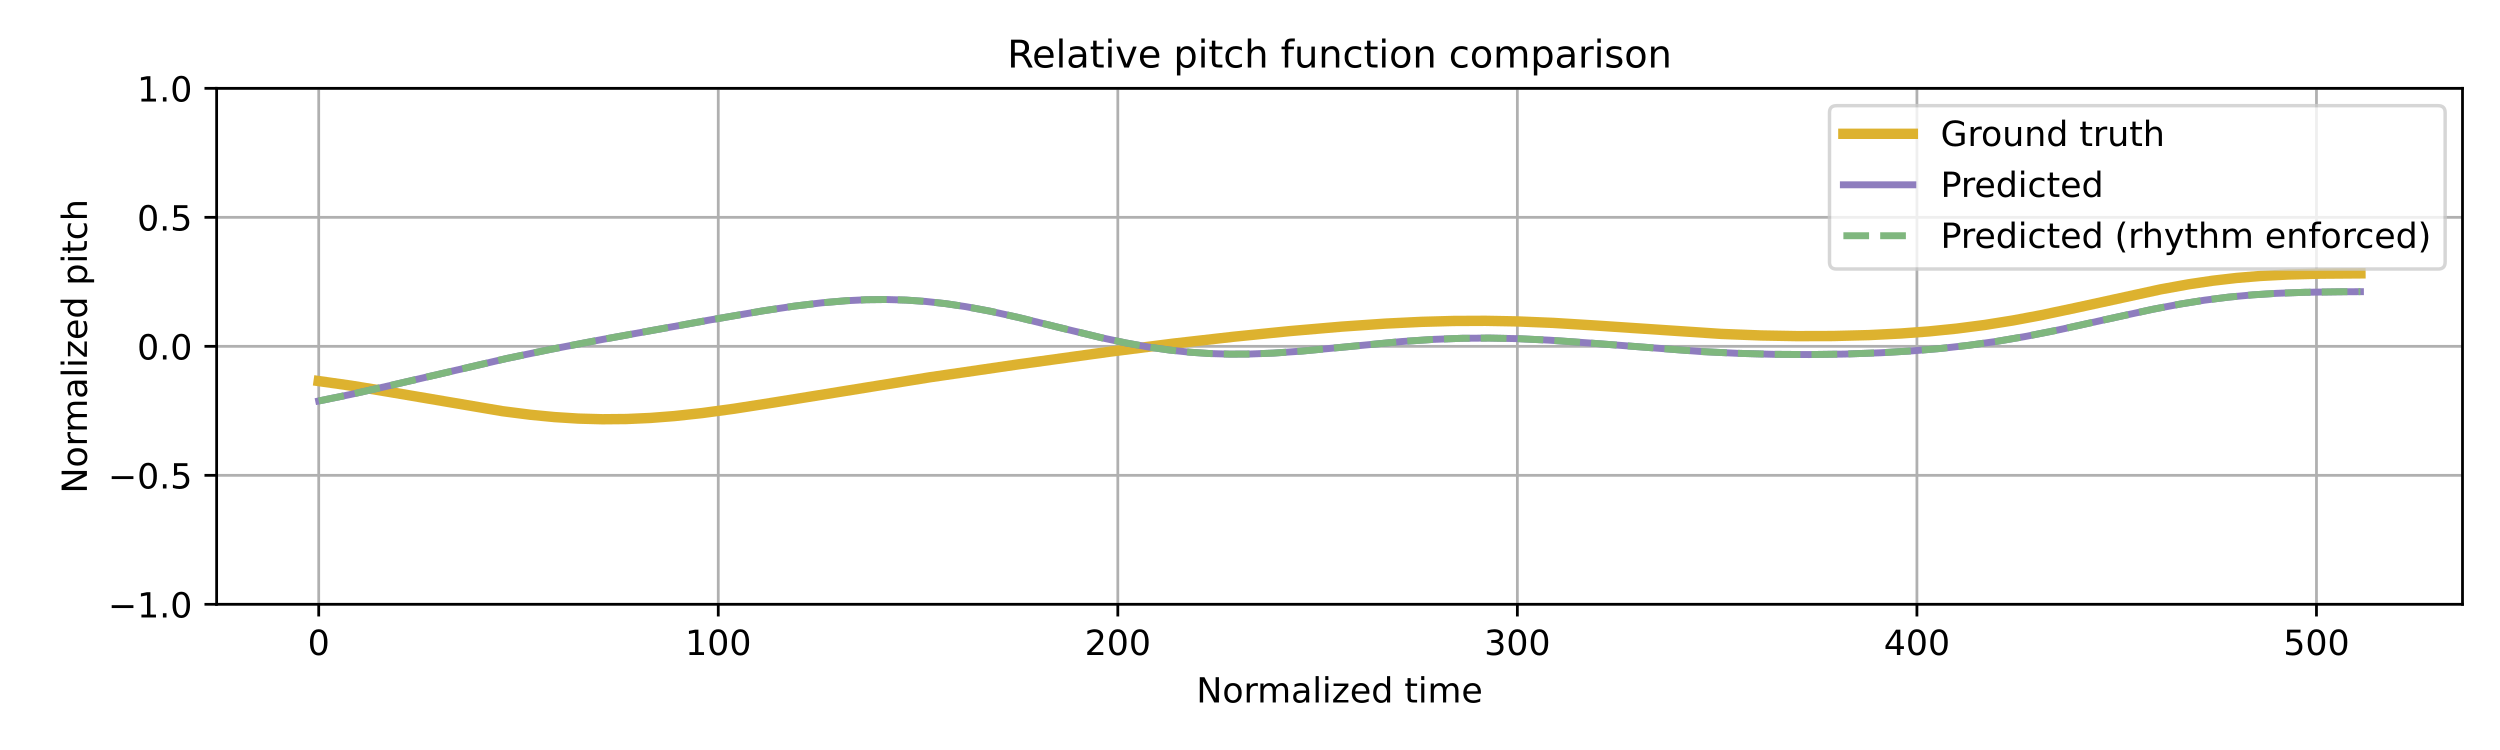
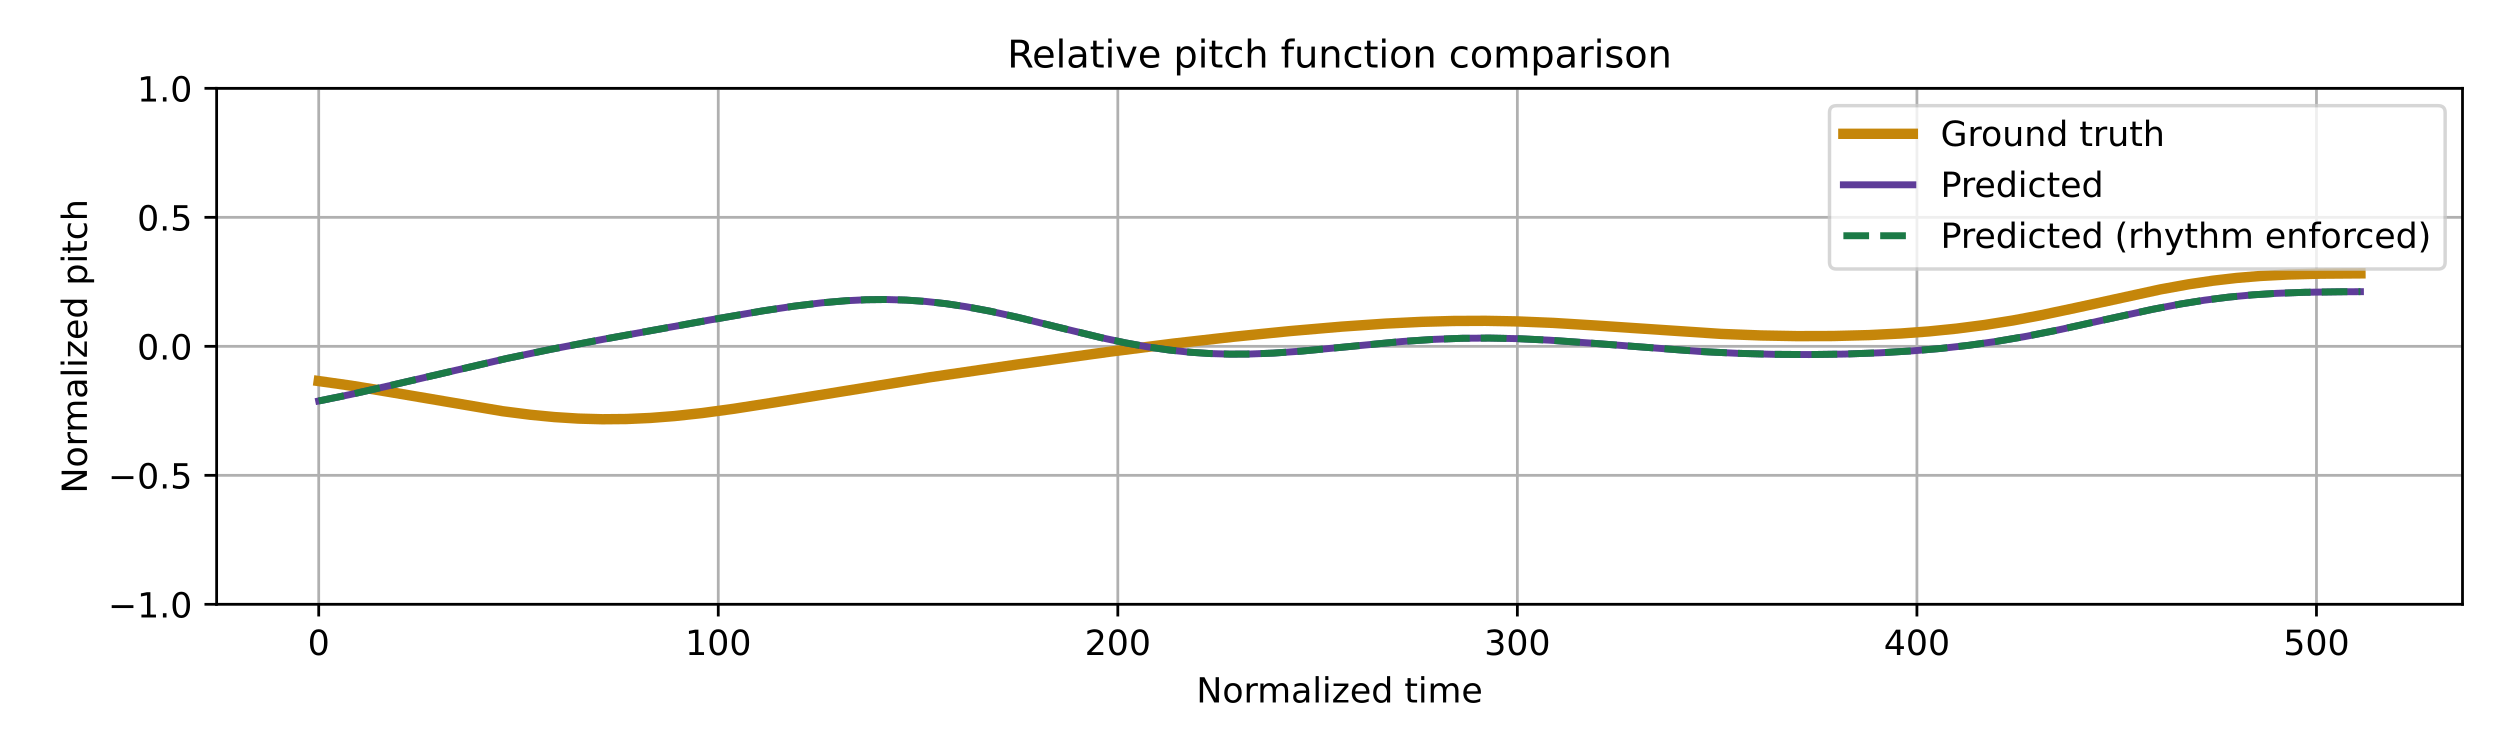
<svg xmlns="http://www.w3.org/2000/svg" xmlns:xlink="http://www.w3.org/1999/xlink" width="720pt" height="216pt" viewBox="0 0 720 216" version="1.1">
  <defs>
    <style type="text/css">*{stroke-linejoin: round; stroke-linecap: butt}</style>
  </defs>
  <g id="figure_1">
    <g id="patch_1">
      <path d="M 0 216  L 720 216  L 720 0  L 0 0  z " style="fill: #ffffff" />
    </g>
    <g id="axes_1">
      <g id="patch_2">
        <path d="M 62.39 174.04  L 709.2 174.04  L 709.2 25.44  L 62.39 25.44  z " style="fill: #ffffff" />
      </g>
      <g id="matplotlib.axis_1">
        <g id="xtick_1">
          <g id="line2d_1">
-             <path d="M 91.79 174.04  L 91.79 25.44  " clip-path="url(#p321232602b)" style="fill: none; stroke: #b0b0b0; stroke-width: 0.8; stroke-linecap: square" />
+             <path d="M 91.79 174.04  L 91.79 25.44  " clip-path="url(#pae78f5018c)" style="fill: none; stroke: #b0b0b0; stroke-width: 0.8; stroke-linecap: square" />
          </g>
          <g id="line2d_2">
            <defs>
-               <path id="mba16d94b60" d="M 0 0  L 0 3.5  " style="stroke: #000000; stroke-width: 0.8" />
-             </defs>
-             <g>
-               <use xlink:href="#mba16d94b60" x="91.79" y="174.04" style="stroke: #000000; stroke-width: 0.8" />
+               <path id="m42737682af" d="M 0 0  L 0 3.5  " style="stroke: #000000; stroke-width: 0.8" />
+             </defs>
+             <g>
+               <use xlink:href="#m42737682af" x="91.79" y="174.04" style="stroke: #000000; stroke-width: 0.8" />
            </g>
          </g>
          <g id="text_1">
            <g transform="translate(88.60921 188.6384) scale(0.1 -0.1)">
              <defs>
                <path id="DejaVuSans-30" d="M 2034 4250  Q 1547 4250 1301 3770  Q 1056 3291 1056 2328  Q 1056 1369 1301 889  Q 1547 409 2034 409  Q 2525 409 2770 889  Q 3016 1369 3016 2328  Q 3016 3291 2770 3770  Q 2525 4250 2034 4250  z M 2034 4750  Q 2819 4750 3233 4129  Q 3647 3509 3647 2328  Q 3647 1150 3233 529  Q 2819 -91 2034 -91  Q 1250 -91 836 529  Q 422 1150 422 2328  Q 422 3509 836 4129  Q 1250 4750 2034 4750  z " transform="scale(0.015625)" />
              </defs>
              <use xlink:href="#DejaVuSans-30" />
            </g>
          </g>
        </g>
        <g id="xtick_2">
          <g id="line2d_3">
-             <path d="M 206.861 174.04  L 206.861 25.44  " clip-path="url(#p321232602b)" style="fill: none; stroke: #b0b0b0; stroke-width: 0.8; stroke-linecap: square" />
+             <path d="M 206.861 174.04  L 206.861 25.44  " clip-path="url(#pae78f5018c)" style="fill: none; stroke: #b0b0b0; stroke-width: 0.8; stroke-linecap: square" />
          </g>
          <g id="line2d_4">
            <g>
-               <use xlink:href="#mba16d94b60" x="206.861" y="174.04" style="stroke: #000000; stroke-width: 0.8" />
+               <use xlink:href="#m42737682af" x="206.861" y="174.04" style="stroke: #000000; stroke-width: 0.8" />
            </g>
          </g>
          <g id="text_2">
            <g transform="translate(197.317 188.6384) scale(0.1 -0.1)">
              <defs>
                <path id="DejaVuSans-31" d="M 794 531  L 1825 531  L 1825 4091  L 703 3866  L 703 4441  L 1819 4666  L 2450 4666  L 2450 531  L 3481 531  L 3481 0  L 794 0  L 794 531  z " transform="scale(0.015625)" />
              </defs>
              <use xlink:href="#DejaVuSans-31" />
              <use xlink:href="#DejaVuSans-30" transform="translate(63.62305 0)" />
              <use xlink:href="#DejaVuSans-30" transform="translate(127.2461 0)" />
            </g>
          </g>
        </g>
        <g id="xtick_3">
          <g id="line2d_5">
-             <path d="M 321.931 174.04  L 321.931 25.44  " clip-path="url(#p321232602b)" style="fill: none; stroke: #b0b0b0; stroke-width: 0.8; stroke-linecap: square" />
+             <path d="M 321.931 174.04  L 321.931 25.44  " clip-path="url(#pae78f5018c)" style="fill: none; stroke: #b0b0b0; stroke-width: 0.8; stroke-linecap: square" />
          </g>
          <g id="line2d_6">
            <g>
-               <use xlink:href="#mba16d94b60" x="321.931" y="174.04" style="stroke: #000000; stroke-width: 0.8" />
+               <use xlink:href="#m42737682af" x="321.931" y="174.04" style="stroke: #000000; stroke-width: 0.8" />
            </g>
          </g>
          <g id="text_3">
            <g transform="translate(312.3872 188.6384) scale(0.1 -0.1)">
              <defs>
                <path id="DejaVuSans-32" d="M 1228 531  L 3431 531  L 3431 0  L 469 0  L 469 531  Q 828 903 1448 1529  Q 2069 2156 2228 2338  Q 2531 2678 2651 2914  Q 2772 3150 2772 3378  Q 2772 3750 2511 3984  Q 2250 4219 1831 4219  Q 1534 4219 1204 4116  Q 875 4013 500 3803  L 500 4441  Q 881 4594 1212 4672  Q 1544 4750 1819 4750  Q 2544 4750 2975 4387  Q 3406 4025 3406 3419  Q 3406 3131 3298 2873  Q 3191 2616 2906 2266  Q 2828 2175 2409 1742  Q 1991 1309 1228 531  z " transform="scale(0.015625)" />
              </defs>
              <use xlink:href="#DejaVuSans-32" />
              <use xlink:href="#DejaVuSans-30" transform="translate(63.62305 0)" />
              <use xlink:href="#DejaVuSans-30" transform="translate(127.2461 0)" />
            </g>
          </g>
        </g>
        <g id="xtick_4">
          <g id="line2d_7">
-             <path d="M 437.001 174.04  L 437.001 25.44  " clip-path="url(#p321232602b)" style="fill: none; stroke: #b0b0b0; stroke-width: 0.8; stroke-linecap: square" />
+             <path d="M 437.001 174.04  L 437.001 25.44  " clip-path="url(#pae78f5018c)" style="fill: none; stroke: #b0b0b0; stroke-width: 0.8; stroke-linecap: square" />
          </g>
          <g id="line2d_8">
            <g>
-               <use xlink:href="#mba16d94b60" x="437.001" y="174.04" style="stroke: #000000; stroke-width: 0.8" />
+               <use xlink:href="#m42737682af" x="437.001" y="174.04" style="stroke: #000000; stroke-width: 0.8" />
            </g>
          </g>
          <g id="text_4">
            <g transform="translate(427.4575 188.6384) scale(0.1 -0.1)">
              <defs>
                <path id="DejaVuSans-33" d="M 2597 2516  Q 3050 2419 3304 2112  Q 3559 1806 3559 1356  Q 3559 666 3084 287  Q 2609 -91 1734 -91  Q 1441 -91 1130 -33  Q 819 25 488 141  L 488 750  Q 750 597 1062 519  Q 1375 441 1716 441  Q 2309 441 2620 675  Q 2931 909 2931 1356  Q 2931 1769 2642 2001  Q 2353 2234 1838 2234  L 1294 2234  L 1294 2753  L 1863 2753  Q 2328 2753 2575 2939  Q 2822 3125 2822 3475  Q 2822 3834 2567 4026  Q 2313 4219 1838 4219  Q 1578 4219 1281 4162  Q 984 4106 628 3988  L 628 4550  Q 988 4650 1302 4700  Q 1616 4750 1894 4750  Q 2613 4750 3031 4423  Q 3450 4097 3450 3541  Q 3450 3153 3228 2886  Q 3006 2619 2597 2516  z " transform="scale(0.015625)" />
              </defs>
              <use xlink:href="#DejaVuSans-33" />
              <use xlink:href="#DejaVuSans-30" transform="translate(63.62305 0)" />
              <use xlink:href="#DejaVuSans-30" transform="translate(127.2461 0)" />
            </g>
          </g>
        </g>
        <g id="xtick_5">
          <g id="line2d_9">
-             <path d="M 552.072 174.04  L 552.072 25.44  " clip-path="url(#p321232602b)" style="fill: none; stroke: #b0b0b0; stroke-width: 0.8; stroke-linecap: square" />
+             <path d="M 552.072 174.04  L 552.072 25.44  " clip-path="url(#pae78f5018c)" style="fill: none; stroke: #b0b0b0; stroke-width: 0.8; stroke-linecap: square" />
          </g>
          <g id="line2d_10">
            <g>
-               <use xlink:href="#mba16d94b60" x="552.072" y="174.04" style="stroke: #000000; stroke-width: 0.8" />
+               <use xlink:href="#m42737682af" x="552.072" y="174.04" style="stroke: #000000; stroke-width: 0.8" />
            </g>
          </g>
          <g id="text_5">
            <g transform="translate(542.5278 188.6384) scale(0.1 -0.1)">
              <defs>
                <path id="DejaVuSans-34" d="M 2419 4116  L 825 1625  L 2419 1625  L 2419 4116  z M 2253 4666  L 3047 4666  L 3047 1625  L 3713 1625  L 3713 1100  L 3047 1100  L 3047 0  L 2419 0  L 2419 1100  L 313 1100  L 313 1709  L 2253 4666  z " transform="scale(0.015625)" />
              </defs>
              <use xlink:href="#DejaVuSans-34" />
              <use xlink:href="#DejaVuSans-30" transform="translate(63.62305 0)" />
              <use xlink:href="#DejaVuSans-30" transform="translate(127.2461 0)" />
            </g>
          </g>
        </g>
        <g id="xtick_6">
          <g id="line2d_11">
-             <path d="M 667.142 174.04  L 667.142 25.44  " clip-path="url(#p321232602b)" style="fill: none; stroke: #b0b0b0; stroke-width: 0.8; stroke-linecap: square" />
+             <path d="M 667.142 174.04  L 667.142 25.44  " clip-path="url(#pae78f5018c)" style="fill: none; stroke: #b0b0b0; stroke-width: 0.8; stroke-linecap: square" />
          </g>
          <g id="line2d_12">
            <g>
-               <use xlink:href="#mba16d94b60" x="667.142" y="174.04" style="stroke: #000000; stroke-width: 0.8" />
+               <use xlink:href="#m42737682af" x="667.142" y="174.04" style="stroke: #000000; stroke-width: 0.8" />
            </g>
          </g>
          <g id="text_6">
            <g transform="translate(657.5981 188.6384) scale(0.1 -0.1)">
              <defs>
                <path id="DejaVuSans-35" d="M 691 4666  L 3169 4666  L 3169 4134  L 1269 4134  L 1269 2991  Q 1406 3038 1543 3061  Q 1681 3084 1819 3084  Q 2600 3084 3056 2656  Q 3513 2228 3513 1497  Q 3513 744 3044 326  Q 2575 -91 1722 -91  Q 1428 -91 1123 -41  Q 819 9 494 109  L 494 744  Q 775 591 1075 516  Q 1375 441 1709 441  Q 2250 441 2565 725  Q 2881 1009 2881 1497  Q 2881 1984 2565 2268  Q 2250 2553 1709 2553  Q 1456 2553 1204 2497  Q 953 2441 691 2322  L 691 4666  z " transform="scale(0.015625)" />
              </defs>
              <use xlink:href="#DejaVuSans-35" />
              <use xlink:href="#DejaVuSans-30" transform="translate(63.62305 0)" />
              <use xlink:href="#DejaVuSans-30" transform="translate(127.2461 0)" />
            </g>
          </g>
        </g>
        <g id="text_7">
          <g transform="translate(344.5544 202.3166) scale(0.1 -0.1)">
            <defs>
              <path id="DejaVuSans-4e" d="M 628 4666  L 1478 4666  L 3547 763  L 3547 4666  L 4159 4666  L 4159 0  L 3309 0  L 1241 3903  L 1241 0  L 628 0  L 628 4666  z " transform="scale(0.015625)" />
              <path id="DejaVuSans-6f" d="M 1959 3097  Q 1497 3097 1228 2736  Q 959 2375 959 1747  Q 959 1119 1226 758  Q 1494 397 1959 397  Q 2419 397 2687 759  Q 2956 1122 2956 1747  Q 2956 2369 2687 2733  Q 2419 3097 1959 3097  z M 1959 3584  Q 2709 3584 3137 3096  Q 3566 2609 3566 1747  Q 3566 888 3137 398  Q 2709 -91 1959 -91  Q 1206 -91 779 398  Q 353 888 353 1747  Q 353 2609 779 3096  Q 1206 3584 1959 3584  z " transform="scale(0.015625)" />
              <path id="DejaVuSans-72" d="M 2631 2963  Q 2534 3019 2420 3045  Q 2306 3072 2169 3072  Q 1681 3072 1420 2755  Q 1159 2438 1159 1844  L 1159 0  L 581 0  L 581 3500  L 1159 3500  L 1159 2956  Q 1341 3275 1631 3429  Q 1922 3584 2338 3584  Q 2397 3584 2469 3576  Q 2541 3569 2628 3553  L 2631 2963  z " transform="scale(0.015625)" />
              <path id="DejaVuSans-6d" d="M 3328 2828  Q 3544 3216 3844 3400  Q 4144 3584 4550 3584  Q 5097 3584 5394 3201  Q 5691 2819 5691 2113  L 5691 0  L 5113 0  L 5113 2094  Q 5113 2597 4934 2840  Q 4756 3084 4391 3084  Q 3944 3084 3684 2787  Q 3425 2491 3425 1978  L 3425 0  L 2847 0  L 2847 2094  Q 2847 2600 2669 2842  Q 2491 3084 2119 3084  Q 1678 3084 1418 2786  Q 1159 2488 1159 1978  L 1159 0  L 581 0  L 581 3500  L 1159 3500  L 1159 2956  Q 1356 3278 1631 3431  Q 1906 3584 2284 3584  Q 2666 3584 2933 3390  Q 3200 3197 3328 2828  z " transform="scale(0.015625)" />
              <path id="DejaVuSans-61" d="M 2194 1759  Q 1497 1759 1228 1600  Q 959 1441 959 1056  Q 959 750 1161 570  Q 1363 391 1709 391  Q 2188 391 2477 730  Q 2766 1069 2766 1631  L 2766 1759  L 2194 1759  z M 3341 1997  L 3341 0  L 2766 0  L 2766 531  Q 2569 213 2275 61  Q 1981 -91 1556 -91  Q 1019 -91 701 211  Q 384 513 384 1019  Q 384 1609 779 1909  Q 1175 2209 1959 2209  L 2766 2209  L 2766 2266  Q 2766 2663 2505 2880  Q 2244 3097 1772 3097  Q 1472 3097 1187 3025  Q 903 2953 641 2809  L 641 3341  Q 956 3463 1253 3523  Q 1550 3584 1831 3584  Q 2591 3584 2966 3190  Q 3341 2797 3341 1997  z " transform="scale(0.015625)" />
              <path id="DejaVuSans-6c" d="M 603 4863  L 1178 4863  L 1178 0  L 603 0  L 603 4863  z " transform="scale(0.015625)" />
              <path id="DejaVuSans-69" d="M 603 3500  L 1178 3500  L 1178 0  L 603 0  L 603 3500  z M 603 4863  L 1178 4863  L 1178 4134  L 603 4134  L 603 4863  z " transform="scale(0.015625)" />
              <path id="DejaVuSans-7a" d="M 353 3500  L 3084 3500  L 3084 2975  L 922 459  L 3084 459  L 3084 0  L 275 0  L 275 525  L 2438 3041  L 353 3041  L 353 3500  z " transform="scale(0.015625)" />
              <path id="DejaVuSans-65" d="M 3597 1894  L 3597 1613  L 953 1613  Q 991 1019 1311 708  Q 1631 397 2203 397  Q 2534 397 2845 478  Q 3156 559 3463 722  L 3463 178  Q 3153 47 2828 -22  Q 2503 -91 2169 -91  Q 1331 -91 842 396  Q 353 884 353 1716  Q 353 2575 817 3079  Q 1281 3584 2069 3584  Q 2775 3584 3186 3129  Q 3597 2675 3597 1894  z M 3022 2063  Q 3016 2534 2758 2815  Q 2500 3097 2075 3097  Q 1594 3097 1305 2825  Q 1016 2553 972 2059  L 3022 2063  z " transform="scale(0.015625)" />
              <path id="DejaVuSans-64" d="M 2906 2969  L 2906 4863  L 3481 4863  L 3481 0  L 2906 0  L 2906 525  Q 2725 213 2448 61  Q 2172 -91 1784 -91  Q 1150 -91 751 415  Q 353 922 353 1747  Q 353 2572 751 3078  Q 1150 3584 1784 3584  Q 2172 3584 2448 3432  Q 2725 3281 2906 2969  z M 947 1747  Q 947 1113 1208 752  Q 1469 391 1925 391  Q 2381 391 2643 752  Q 2906 1113 2906 1747  Q 2906 2381 2643 2742  Q 2381 3103 1925 3103  Q 1469 3103 1208 2742  Q 947 2381 947 1747  z " transform="scale(0.015625)" />
              <path id="DejaVuSans-20" transform="scale(0.015625)" />
              <path id="DejaVuSans-74" d="M 1172 4494  L 1172 3500  L 2356 3500  L 2356 3053  L 1172 3053  L 1172 1153  Q 1172 725 1289 603  Q 1406 481 1766 481  L 2356 481  L 2356 0  L 1766 0  Q 1100 0 847 248  Q 594 497 594 1153  L 594 3053  L 172 3053  L 172 3500  L 594 3500  L 594 4494  L 1172 4494  z " transform="scale(0.015625)" />
            </defs>
            <use xlink:href="#DejaVuSans-4e" />
            <use xlink:href="#DejaVuSans-6f" transform="translate(74.80469 0)" />
            <use xlink:href="#DejaVuSans-72" transform="translate(135.9863 0)" />
            <use xlink:href="#DejaVuSans-6d" transform="translate(175.3496 0)" />
            <use xlink:href="#DejaVuSans-61" transform="translate(272.7617 0)" />
            <use xlink:href="#DejaVuSans-6c" transform="translate(334.041 0)" />
            <use xlink:href="#DejaVuSans-69" transform="translate(361.8242 0)" />
            <use xlink:href="#DejaVuSans-7a" transform="translate(389.6074 0)" />
            <use xlink:href="#DejaVuSans-65" transform="translate(442.0977 0)" />
            <use xlink:href="#DejaVuSans-64" transform="translate(503.6211 0)" />
            <use xlink:href="#DejaVuSans-20" transform="translate(567.0977 0)" />
            <use xlink:href="#DejaVuSans-74" transform="translate(598.8848 0)" />
            <use xlink:href="#DejaVuSans-69" transform="translate(638.0938 0)" />
            <use xlink:href="#DejaVuSans-6d" transform="translate(665.877 0)" />
            <use xlink:href="#DejaVuSans-65" transform="translate(763.2891 0)" />
          </g>
        </g>
      </g>
      <g id="matplotlib.axis_2">
        <g id="ytick_1">
          <g id="line2d_13">
-             <path d="M 62.39 174.04  L 709.2 174.04  " clip-path="url(#p321232602b)" style="fill: none; stroke: #b0b0b0; stroke-width: 0.8; stroke-linecap: square" />
+             <path d="M 62.39 174.04  L 709.2 174.04  " clip-path="url(#pae78f5018c)" style="fill: none; stroke: #b0b0b0; stroke-width: 0.8; stroke-linecap: square" />
          </g>
          <g id="line2d_14">
            <defs>
-               <path id="m52bee2a554" d="M 0 0  L -3.5 0  " style="stroke: #000000; stroke-width: 0.8" />
-             </defs>
-             <g>
-               <use xlink:href="#m52bee2a554" x="62.39" y="174.04" style="stroke: #000000; stroke-width: 0.8" />
+               <path id="mc8ef6652ba" d="M 0 0  L -3.5 0  " style="stroke: #000000; stroke-width: 0.8" />
+             </defs>
+             <g>
+               <use xlink:href="#mc8ef6652ba" x="62.39" y="174.04" style="stroke: #000000; stroke-width: 0.8" />
            </g>
          </g>
          <g id="text_8">
            <g transform="translate(31.10719 177.8392) scale(0.1 -0.1)">
              <defs>
                <path id="DejaVuSans-2212" d="M 678 2272  L 4684 2272  L 4684 1741  L 678 1741  L 678 2272  z " transform="scale(0.015625)" />
                <path id="DejaVuSans-2e" d="M 684 794  L 1344 794  L 1344 0  L 684 0  L 684 794  z " transform="scale(0.015625)" />
              </defs>
              <use xlink:href="#DejaVuSans-2212" />
              <use xlink:href="#DejaVuSans-31" transform="translate(83.78906 0)" />
              <use xlink:href="#DejaVuSans-2e" transform="translate(147.4121 0)" />
              <use xlink:href="#DejaVuSans-30" transform="translate(179.1992 0)" />
            </g>
          </g>
        </g>
        <g id="ytick_2">
          <g id="line2d_15">
-             <path d="M 62.39 136.89  L 709.2 136.89  " clip-path="url(#p321232602b)" style="fill: none; stroke: #b0b0b0; stroke-width: 0.8; stroke-linecap: square" />
+             <path d="M 62.39 136.89  L 709.2 136.89  " clip-path="url(#pae78f5018c)" style="fill: none; stroke: #b0b0b0; stroke-width: 0.8; stroke-linecap: square" />
          </g>
          <g id="line2d_16">
            <g>
-               <use xlink:href="#m52bee2a554" x="62.39" y="136.89" style="stroke: #000000; stroke-width: 0.8" />
+               <use xlink:href="#mc8ef6652ba" x="62.39" y="136.89" style="stroke: #000000; stroke-width: 0.8" />
            </g>
          </g>
          <g id="text_9">
            <g transform="translate(31.10719 140.6892) scale(0.1 -0.1)">
              <use xlink:href="#DejaVuSans-2212" />
              <use xlink:href="#DejaVuSans-30" transform="translate(83.78906 0)" />
              <use xlink:href="#DejaVuSans-2e" transform="translate(147.4121 0)" />
              <use xlink:href="#DejaVuSans-35" transform="translate(179.1992 0)" />
            </g>
          </g>
        </g>
        <g id="ytick_3">
          <g id="line2d_17">
-             <path d="M 62.39 99.74  L 709.2 99.74  " clip-path="url(#p321232602b)" style="fill: none; stroke: #b0b0b0; stroke-width: 0.8; stroke-linecap: square" />
+             <path d="M 62.39 99.74  L 709.2 99.74  " clip-path="url(#pae78f5018c)" style="fill: none; stroke: #b0b0b0; stroke-width: 0.8; stroke-linecap: square" />
          </g>
          <g id="line2d_18">
            <g>
-               <use xlink:href="#m52bee2a554" x="62.39" y="99.74" style="stroke: #000000; stroke-width: 0.8" />
+               <use xlink:href="#mc8ef6652ba" x="62.39" y="99.74" style="stroke: #000000; stroke-width: 0.8" />
            </g>
          </g>
          <g id="text_10">
            <g transform="translate(39.48687 103.5392) scale(0.1 -0.1)">
              <use xlink:href="#DejaVuSans-30" />
              <use xlink:href="#DejaVuSans-2e" transform="translate(63.62305 0)" />
              <use xlink:href="#DejaVuSans-30" transform="translate(95.41016 0)" />
            </g>
          </g>
        </g>
        <g id="ytick_4">
          <g id="line2d_19">
-             <path d="M 62.39 62.59  L 709.2 62.59  " clip-path="url(#p321232602b)" style="fill: none; stroke: #b0b0b0; stroke-width: 0.8; stroke-linecap: square" />
+             <path d="M 62.39 62.59  L 709.2 62.59  " clip-path="url(#pae78f5018c)" style="fill: none; stroke: #b0b0b0; stroke-width: 0.8; stroke-linecap: square" />
          </g>
          <g id="line2d_20">
            <g>
-               <use xlink:href="#m52bee2a554" x="62.39" y="62.59" style="stroke: #000000; stroke-width: 0.8" />
+               <use xlink:href="#mc8ef6652ba" x="62.39" y="62.59" style="stroke: #000000; stroke-width: 0.8" />
            </g>
          </g>
          <g id="text_11">
            <g transform="translate(39.48687 66.38922) scale(0.1 -0.1)">
              <use xlink:href="#DejaVuSans-30" />
              <use xlink:href="#DejaVuSans-2e" transform="translate(63.62305 0)" />
              <use xlink:href="#DejaVuSans-35" transform="translate(95.41016 0)" />
            </g>
          </g>
        </g>
        <g id="ytick_5">
          <g id="line2d_21">
-             <path d="M 62.39 25.44  L 709.2 25.44  " clip-path="url(#p321232602b)" style="fill: none; stroke: #b0b0b0; stroke-width: 0.8; stroke-linecap: square" />
+             <path d="M 62.39 25.44  L 709.2 25.44  " clip-path="url(#pae78f5018c)" style="fill: none; stroke: #b0b0b0; stroke-width: 0.8; stroke-linecap: square" />
          </g>
          <g id="line2d_22">
            <g>
-               <use xlink:href="#m52bee2a554" x="62.39" y="25.44" style="stroke: #000000; stroke-width: 0.8" />
+               <use xlink:href="#mc8ef6652ba" x="62.39" y="25.44" style="stroke: #000000; stroke-width: 0.8" />
            </g>
          </g>
          <g id="text_12">
            <g transform="translate(39.48687 29.23922) scale(0.1 -0.1)">
              <use xlink:href="#DejaVuSans-31" />
              <use xlink:href="#DejaVuSans-2e" transform="translate(63.62305 0)" />
              <use xlink:href="#DejaVuSans-30" transform="translate(95.41016 0)" />
            </g>
          </g>
        </g>
        <g id="text_13">
          <g transform="translate(25.0275 142.1259) rotate(-90) scale(0.1 -0.1)">
            <defs>
              <path id="DejaVuSans-70" d="M 1159 525  L 1159 -1331  L 581 -1331  L 581 3500  L 1159 3500  L 1159 2969  Q 1341 3281 1617 3432  Q 1894 3584 2278 3584  Q 2916 3584 3314 3078  Q 3713 2572 3713 1747  Q 3713 922 3314 415  Q 2916 -91 2278 -91  Q 1894 -91 1617 61  Q 1341 213 1159 525  z M 3116 1747  Q 3116 2381 2855 2742  Q 2594 3103 2138 3103  Q 1681 3103 1420 2742  Q 1159 2381 1159 1747  Q 1159 1113 1420 752  Q 1681 391 2138 391  Q 2594 391 2855 752  Q 3116 1113 3116 1747  z " transform="scale(0.015625)" />
              <path id="DejaVuSans-63" d="M 3122 3366  L 3122 2828  Q 2878 2963 2633 3030  Q 2388 3097 2138 3097  Q 1578 3097 1268 2742  Q 959 2388 959 1747  Q 959 1106 1268 751  Q 1578 397 2138 397  Q 2388 397 2633 464  Q 2878 531 3122 666  L 3122 134  Q 2881 22 2623 -34  Q 2366 -91 2075 -91  Q 1284 -91 818 406  Q 353 903 353 1747  Q 353 2603 823 3093  Q 1294 3584 2113 3584  Q 2378 3584 2631 3529  Q 2884 3475 3122 3366  z " transform="scale(0.015625)" />
              <path id="DejaVuSans-68" d="M 3513 2113  L 3513 0  L 2938 0  L 2938 2094  Q 2938 2591 2744 2837  Q 2550 3084 2163 3084  Q 1697 3084 1428 2787  Q 1159 2491 1159 1978  L 1159 0  L 581 0  L 581 4863  L 1159 4863  L 1159 2956  Q 1366 3272 1645 3428  Q 1925 3584 2291 3584  Q 2894 3584 3203 3211  Q 3513 2838 3513 2113  z " transform="scale(0.015625)" />
            </defs>
            <use xlink:href="#DejaVuSans-4e" />
            <use xlink:href="#DejaVuSans-6f" transform="translate(74.80469 0)" />
            <use xlink:href="#DejaVuSans-72" transform="translate(135.9863 0)" />
            <use xlink:href="#DejaVuSans-6d" transform="translate(175.3496 0)" />
            <use xlink:href="#DejaVuSans-61" transform="translate(272.7617 0)" />
            <use xlink:href="#DejaVuSans-6c" transform="translate(334.041 0)" />
            <use xlink:href="#DejaVuSans-69" transform="translate(361.8242 0)" />
            <use xlink:href="#DejaVuSans-7a" transform="translate(389.6074 0)" />
            <use xlink:href="#DejaVuSans-65" transform="translate(442.0977 0)" />
            <use xlink:href="#DejaVuSans-64" transform="translate(503.6211 0)" />
            <use xlink:href="#DejaVuSans-20" transform="translate(567.0977 0)" />
            <use xlink:href="#DejaVuSans-70" transform="translate(598.8848 0)" />
            <use xlink:href="#DejaVuSans-69" transform="translate(662.3613 0)" />
            <use xlink:href="#DejaVuSans-74" transform="translate(690.1445 0)" />
            <use xlink:href="#DejaVuSans-63" transform="translate(729.3535 0)" />
            <use xlink:href="#DejaVuSans-68" transform="translate(784.334 0)" />
          </g>
        </g>
      </g>
      <g id="line2d_23">
-         <path d="M 91.79 109.748  L 100.996 111.054  L 111.352 112.748  L 144.723 118.425  L 152.778 119.453  L 159.682 120.12  L 166.586 120.556  L 173.49 120.745  L 180.395 120.68  L 187.299 120.369  L 194.203 119.831  L 202.258 118.959  L 211.464 117.709  L 222.971 115.908  L 267.848 108.649  L 293.163 104.949  L 319.63 101.283  L 338.041 98.944  L 355.301 96.981  L 371.411 95.363  L 386.37 94.073  L 399.028 93.2  L 409.384 92.693  L 418.59 92.439  L 427.796 92.395  L 437.001 92.567  L 447.358 92.996  L 460.015 93.778  L 495.687 96.164  L 507.194 96.615  L 517.55 96.805  L 527.907 96.775  L 538.263 96.508  L 547.469 96.047  L 555.524 95.445  L 563.579 94.631  L 571.633 93.585  L 579.688 92.301  L 587.743 90.795  L 598.1 88.605  L 622.264 83.336  L 630.319 81.878  L 637.224 80.852  L 644.128 80.052  L 651.032 79.476  L 659.087 79.053  L 668.293 78.816  L 679.8 78.728  L 679.8 78.728  " clip-path="url(#p321232602b)" style="fill: none; stroke: #ddb22f; stroke-width: 3; stroke-linecap: square" />
+         <path d="M 91.79 109.748  L 100.996 111.054  L 111.352 112.748  L 144.723 118.425  L 152.778 119.453  L 159.682 120.12  L 166.586 120.556  L 173.49 120.745  L 180.395 120.68  L 187.299 120.369  L 194.203 119.831  L 202.258 118.959  L 211.464 117.709  L 222.971 115.908  L 267.848 108.649  L 293.163 104.949  L 319.63 101.283  L 338.041 98.944  L 355.301 96.981  L 371.411 95.363  L 386.37 94.073  L 399.028 93.2  L 409.384 92.693  L 418.59 92.439  L 427.796 92.395  L 437.001 92.567  L 447.358 92.996  L 460.015 93.778  L 495.687 96.164  L 507.194 96.615  L 517.55 96.805  L 527.907 96.775  L 538.263 96.508  L 547.469 96.047  L 555.524 95.445  L 563.579 94.631  L 571.633 93.585  L 579.688 92.301  L 587.743 90.795  L 598.1 88.605  L 622.264 83.336  L 630.319 81.878  L 637.224 80.852  L 644.128 80.052  L 651.032 79.476  L 659.087 79.053  L 668.293 78.816  L 679.8 78.728  L 679.8 78.728  " clip-path="url(#pae78f5018c)" style="fill: none; stroke: #c5860a; stroke-width: 3; stroke-linecap: square" />
      </g>
      <g id="line2d_24">
-         <path d="M 91.79 115.476  L 100.996 113.598  L 112.503 110.994  L 145.873 103.252  L 158.531 100.625  L 173.49 97.763  L 204.559 92.129  L 219.518 89.554  L 228.724 88.171  L 236.779 87.198  L 243.683 86.608  L 249.437 86.325  L 255.19 86.258  L 260.944 86.422  L 266.697 86.825  L 272.451 87.464  L 278.204 88.323  L 285.109 89.613  L 293.163 91.394  L 304.67 94.225  L 317.328 97.29  L 324.232 98.762  L 331.137 100.003  L 336.89 100.824  L 342.644 101.431  L 348.397 101.819  L 354.151 101.991  L 359.904 101.96  L 366.808 101.689  L 374.863 101.118  L 386.37 100.021  L 403.631 98.368  L 412.837 97.744  L 420.891 97.433  L 428.946 97.364  L 437.001 97.53  L 446.207 97.968  L 457.714 98.781  L 489.934 101.242  L 500.29 101.749  L 510.646 102.042  L 521.003 102.115  L 531.359 101.97  L 541.715 101.594  L 550.921 101.038  L 558.976 100.35  L 567.031 99.446  L 575.086 98.309  L 583.141 96.939  L 592.346 95.12  L 605.004 92.338  L 619.963 89.079  L 628.018 87.551  L 634.922 86.45  L 641.826 85.572  L 648.731 84.922  L 655.635 84.481  L 663.69 84.184  L 674.046 84.03  L 679.8 84.004  L 679.8 84.004  " clip-path="url(#p321232602b)" style="fill: none; stroke: #8e7dbe; stroke-width: 2; stroke-linecap: square" />
+         <path d="M 91.79 115.476  L 100.996 113.598  L 112.503 110.994  L 145.873 103.252  L 158.531 100.625  L 173.49 97.763  L 204.559 92.129  L 219.518 89.554  L 228.724 88.171  L 236.779 87.198  L 243.683 86.608  L 249.437 86.325  L 255.19 86.258  L 260.944 86.422  L 266.697 86.825  L 272.451 87.464  L 278.204 88.323  L 285.109 89.613  L 293.163 91.394  L 304.67 94.225  L 317.328 97.29  L 324.232 98.762  L 331.137 100.003  L 336.89 100.824  L 342.644 101.431  L 348.397 101.819  L 354.151 101.991  L 359.904 101.96  L 366.808 101.689  L 374.863 101.118  L 386.37 100.021  L 403.631 98.368  L 412.837 97.744  L 420.891 97.433  L 428.946 97.364  L 437.001 97.53  L 446.207 97.968  L 457.714 98.781  L 489.934 101.242  L 500.29 101.749  L 510.646 102.042  L 521.003 102.115  L 531.359 101.97  L 541.715 101.594  L 550.921 101.038  L 558.976 100.35  L 567.031 99.446  L 575.086 98.309  L 583.141 96.939  L 592.346 95.12  L 605.004 92.338  L 619.963 89.079  L 628.018 87.551  L 634.922 86.45  L 641.826 85.572  L 648.731 84.922  L 655.635 84.481  L 663.69 84.184  L 674.046 84.03  L 679.8 84.004  L 679.8 84.004  " clip-path="url(#pae78f5018c)" style="fill: none; stroke: #5e3c99; stroke-width: 2; stroke-linecap: square" />
      </g>
      <g id="line2d_25">
-         <path d="M 91.79 115.476  L 100.996 113.598  L 112.503 110.994  L 145.873 103.252  L 158.531 100.625  L 173.49 97.763  L 204.559 92.129  L 219.518 89.554  L 228.724 88.171  L 236.779 87.198  L 243.683 86.608  L 249.437 86.325  L 255.19 86.258  L 260.944 86.422  L 266.697 86.825  L 272.451 87.464  L 278.204 88.323  L 285.109 89.613  L 293.163 91.394  L 304.67 94.225  L 317.328 97.29  L 324.232 98.762  L 331.137 100.003  L 336.89 100.824  L 342.644 101.431  L 348.397 101.819  L 354.151 101.991  L 359.904 101.96  L 366.808 101.689  L 374.863 101.118  L 386.37 100.021  L 403.631 98.368  L 412.837 97.744  L 420.891 97.433  L 428.946 97.364  L 437.001 97.53  L 446.207 97.968  L 457.714 98.781  L 489.934 101.242  L 500.29 101.749  L 510.646 102.042  L 521.003 102.115  L 531.359 101.97  L 541.715 101.594  L 550.921 101.038  L 558.976 100.35  L 567.031 99.446  L 575.086 98.309  L 583.141 96.939  L 592.346 95.12  L 605.004 92.338  L 619.963 89.079  L 628.018 87.551  L 634.922 86.45  L 641.826 85.572  L 648.731 84.922  L 655.635 84.481  L 663.69 84.184  L 674.046 84.03  L 679.8 84.004  L 679.8 84.004  " clip-path="url(#p321232602b)" style="fill: none; stroke-dasharray: 7.4,3.2; stroke-dashoffset: 0; stroke: #7fb77e; stroke-width: 2" />
+         <path d="M 91.79 115.476  L 100.996 113.598  L 112.503 110.994  L 145.873 103.252  L 158.531 100.625  L 173.49 97.763  L 204.559 92.129  L 219.518 89.554  L 228.724 88.171  L 236.779 87.198  L 243.683 86.608  L 249.437 86.325  L 255.19 86.258  L 260.944 86.422  L 266.697 86.825  L 272.451 87.464  L 278.204 88.323  L 285.109 89.613  L 293.163 91.394  L 304.67 94.225  L 317.328 97.29  L 324.232 98.762  L 331.137 100.003  L 336.89 100.824  L 342.644 101.431  L 348.397 101.819  L 354.151 101.991  L 359.904 101.96  L 366.808 101.689  L 374.863 101.118  L 386.37 100.021  L 403.631 98.368  L 412.837 97.744  L 420.891 97.433  L 428.946 97.364  L 437.001 97.53  L 446.207 97.968  L 457.714 98.781  L 489.934 101.242  L 500.29 101.749  L 510.646 102.042  L 521.003 102.115  L 531.359 101.97  L 541.715 101.594  L 550.921 101.038  L 558.976 100.35  L 567.031 99.446  L 575.086 98.309  L 583.141 96.939  L 592.346 95.12  L 605.004 92.338  L 619.963 89.079  L 628.018 87.551  L 634.922 86.45  L 641.826 85.572  L 648.731 84.922  L 655.635 84.481  L 663.69 84.184  L 674.046 84.03  L 679.8 84.004  L 679.8 84.004  " clip-path="url(#pae78f5018c)" style="fill: none; stroke-dasharray: 7.4,3.2; stroke-dashoffset: 0; stroke: #1b7a46; stroke-width: 2" />
      </g>
      <g id="patch_3">
        <path d="M 62.39 174.04  L 62.39 25.44  " style="fill: none; stroke: #000000; stroke-width: 0.8; stroke-linejoin: miter; stroke-linecap: square" />
      </g>
      <g id="patch_4">
        <path d="M 709.2 174.04  L 709.2 25.44  " style="fill: none; stroke: #000000; stroke-width: 0.8; stroke-linejoin: miter; stroke-linecap: square" />
      </g>
      <g id="patch_5">
        <path d="M 62.39 174.04  L 709.2 174.04  " style="fill: none; stroke: #000000; stroke-width: 0.8; stroke-linejoin: miter; stroke-linecap: square" />
      </g>
      <g id="patch_6">
        <path d="M 62.39 25.44  L 709.2 25.44  " style="fill: none; stroke: #000000; stroke-width: 0.8; stroke-linejoin: miter; stroke-linecap: square" />
      </g>
      <g id="text_14">
        <g transform="translate(290.1045 19.44) scale(0.11 -0.11)">
          <defs>
            <path id="DejaVuSans-52" d="M 2841 2188  Q 3044 2119 3236 1894  Q 3428 1669 3622 1275  L 4263 0  L 3584 0  L 2988 1197  Q 2756 1666 2539 1819  Q 2322 1972 1947 1972  L 1259 1972  L 1259 0  L 628 0  L 628 4666  L 2053 4666  Q 2853 4666 3247 4331  Q 3641 3997 3641 3322  Q 3641 2881 3436 2590  Q 3231 2300 2841 2188  z M 1259 4147  L 1259 2491  L 2053 2491  Q 2509 2491 2742 2702  Q 2975 2913 2975 3322  Q 2975 3731 2742 3939  Q 2509 4147 2053 4147  L 1259 4147  z " transform="scale(0.015625)" />
            <path id="DejaVuSans-76" d="M 191 3500  L 800 3500  L 1894 563  L 2988 3500  L 3597 3500  L 2284 0  L 1503 0  L 191 3500  z " transform="scale(0.015625)" />
            <path id="DejaVuSans-66" d="M 2375 4863  L 2375 4384  L 1825 4384  Q 1516 4384 1395 4259  Q 1275 4134 1275 3809  L 1275 3500  L 2222 3500  L 2222 3053  L 1275 3053  L 1275 0  L 697 0  L 697 3053  L 147 3053  L 147 3500  L 697 3500  L 697 3744  Q 697 4328 969 4595  Q 1241 4863 1831 4863  L 2375 4863  z " transform="scale(0.015625)" />
            <path id="DejaVuSans-75" d="M 544 1381  L 544 3500  L 1119 3500  L 1119 1403  Q 1119 906 1312 657  Q 1506 409 1894 409  Q 2359 409 2629 706  Q 2900 1003 2900 1516  L 2900 3500  L 3475 3500  L 3475 0  L 2900 0  L 2900 538  Q 2691 219 2414 64  Q 2138 -91 1772 -91  Q 1169 -91 856 284  Q 544 659 544 1381  z M 1991 3584  L 1991 3584  z " transform="scale(0.015625)" />
            <path id="DejaVuSans-6e" d="M 3513 2113  L 3513 0  L 2938 0  L 2938 2094  Q 2938 2591 2744 2837  Q 2550 3084 2163 3084  Q 1697 3084 1428 2787  Q 1159 2491 1159 1978  L 1159 0  L 581 0  L 581 3500  L 1159 3500  L 1159 2956  Q 1366 3272 1645 3428  Q 1925 3584 2291 3584  Q 2894 3584 3203 3211  Q 3513 2838 3513 2113  z " transform="scale(0.015625)" />
            <path id="DejaVuSans-73" d="M 2834 3397  L 2834 2853  Q 2591 2978 2328 3040  Q 2066 3103 1784 3103  Q 1356 3103 1142 2972  Q 928 2841 928 2578  Q 928 2378 1081 2264  Q 1234 2150 1697 2047  L 1894 2003  Q 2506 1872 2764 1633  Q 3022 1394 3022 966  Q 3022 478 2636 193  Q 2250 -91 1575 -91  Q 1294 -91 989 -36  Q 684 19 347 128  L 347 722  Q 666 556 975 473  Q 1284 391 1588 391  Q 1994 391 2212 530  Q 2431 669 2431 922  Q 2431 1156 2273 1281  Q 2116 1406 1581 1522  L 1381 1569  Q 847 1681 609 1914  Q 372 2147 372 2553  Q 372 3047 722 3315  Q 1072 3584 1716 3584  Q 2034 3584 2315 3537  Q 2597 3491 2834 3397  z " transform="scale(0.015625)" />
          </defs>
          <use xlink:href="#DejaVuSans-52" />
          <use xlink:href="#DejaVuSans-65" transform="translate(64.98242 0)" />
          <use xlink:href="#DejaVuSans-6c" transform="translate(126.5059 0)" />
          <use xlink:href="#DejaVuSans-61" transform="translate(154.2891 0)" />
          <use xlink:href="#DejaVuSans-74" transform="translate(215.5684 0)" />
          <use xlink:href="#DejaVuSans-69" transform="translate(254.7773 0)" />
          <use xlink:href="#DejaVuSans-76" transform="translate(282.5605 0)" />
          <use xlink:href="#DejaVuSans-65" transform="translate(341.7402 0)" />
          <use xlink:href="#DejaVuSans-20" transform="translate(403.2637 0)" />
          <use xlink:href="#DejaVuSans-70" transform="translate(435.0508 0)" />
          <use xlink:href="#DejaVuSans-69" transform="translate(498.5273 0)" />
          <use xlink:href="#DejaVuSans-74" transform="translate(526.3105 0)" />
          <use xlink:href="#DejaVuSans-63" transform="translate(565.5195 0)" />
          <use xlink:href="#DejaVuSans-68" transform="translate(620.5 0)" />
          <use xlink:href="#DejaVuSans-20" transform="translate(683.8789 0)" />
          <use xlink:href="#DejaVuSans-66" transform="translate(715.666 0)" />
          <use xlink:href="#DejaVuSans-75" transform="translate(750.8711 0)" />
          <use xlink:href="#DejaVuSans-6e" transform="translate(814.25 0)" />
          <use xlink:href="#DejaVuSans-63" transform="translate(877.6289 0)" />
          <use xlink:href="#DejaVuSans-74" transform="translate(932.6094 0)" />
          <use xlink:href="#DejaVuSans-69" transform="translate(971.8184 0)" />
          <use xlink:href="#DejaVuSans-6f" transform="translate(999.6016 0)" />
          <use xlink:href="#DejaVuSans-6e" transform="translate(1060.783 0)" />
          <use xlink:href="#DejaVuSans-20" transform="translate(1124.162 0)" />
          <use xlink:href="#DejaVuSans-63" transform="translate(1155.949 0)" />
          <use xlink:href="#DejaVuSans-6f" transform="translate(1210.93 0)" />
          <use xlink:href="#DejaVuSans-6d" transform="translate(1272.111 0)" />
          <use xlink:href="#DejaVuSans-70" transform="translate(1369.523 0)" />
          <use xlink:href="#DejaVuSans-61" transform="translate(1433 0)" />
          <use xlink:href="#DejaVuSans-72" transform="translate(1494.279 0)" />
          <use xlink:href="#DejaVuSans-69" transform="translate(1535.393 0)" />
          <use xlink:href="#DejaVuSans-73" transform="translate(1563.176 0)" />
          <use xlink:href="#DejaVuSans-6f" transform="translate(1615.275 0)" />
          <use xlink:href="#DejaVuSans-6e" transform="translate(1676.457 0)" />
        </g>
      </g>
      <g id="legend_1">
        <g id="patch_7">
          <path d="M 528.894 77.474  L 702.2 77.474  Q 704.2 77.474 704.2 75.474  L 704.2 32.44  Q 704.2 30.44 702.2 30.44  L 528.894 30.44  Q 526.894 30.44 526.894 32.44  L 526.894 75.474  Q 526.894 77.474 528.894 77.474  z " style="fill: #ffffff; opacity: 0.8; stroke: #cccccc; stroke-linejoin: miter" />
        </g>
        <g id="line2d_26">
-           <path d="M 530.894 38.538  L 540.894 38.538  L 550.894 38.538  " style="fill: none; stroke: #ddb22f; stroke-width: 3; stroke-linecap: square" />
+           <path d="M 530.894 38.538  L 540.894 38.538  L 550.894 38.538  " style="fill: none; stroke: #c5860a; stroke-width: 3; stroke-linecap: square" />
        </g>
        <g id="text_15">
          <g transform="translate(558.8937 42.03844) scale(0.1 -0.1)">
            <defs>
              <path id="DejaVuSans-47" d="M 3809 666  L 3809 1919  L 2778 1919  L 2778 2438  L 4434 2438  L 4434 434  Q 4069 175 3628 42  Q 3188 -91 2688 -91  Q 1594 -91 976 548  Q 359 1188 359 2328  Q 359 3472 976 4111  Q 1594 4750 2688 4750  Q 3144 4750 3555 4637  Q 3966 4525 4313 4306  L 4313 3634  Q 3963 3931 3569 4081  Q 3175 4231 2741 4231  Q 1884 4231 1454 3753  Q 1025 3275 1025 2328  Q 1025 1384 1454 906  Q 1884 428 2741 428  Q 3075 428 3337 486  Q 3600 544 3809 666  z " transform="scale(0.015625)" />
            </defs>
            <use xlink:href="#DejaVuSans-47" />
            <use xlink:href="#DejaVuSans-72" transform="translate(77.49023 0)" />
            <use xlink:href="#DejaVuSans-6f" transform="translate(116.3535 0)" />
            <use xlink:href="#DejaVuSans-75" transform="translate(177.5352 0)" />
            <use xlink:href="#DejaVuSans-6e" transform="translate(240.9141 0)" />
            <use xlink:href="#DejaVuSans-64" transform="translate(304.293 0)" />
            <use xlink:href="#DejaVuSans-20" transform="translate(367.7695 0)" />
            <use xlink:href="#DejaVuSans-74" transform="translate(399.5566 0)" />
            <use xlink:href="#DejaVuSans-72" transform="translate(438.7656 0)" />
            <use xlink:href="#DejaVuSans-75" transform="translate(479.8789 0)" />
            <use xlink:href="#DejaVuSans-74" transform="translate(543.2578 0)" />
            <use xlink:href="#DejaVuSans-68" transform="translate(582.4668 0)" />
          </g>
        </g>
        <g id="line2d_27">
-           <path d="M 530.894 53.217  L 540.894 53.217  L 550.894 53.217  " style="fill: none; stroke: #8e7dbe; stroke-width: 2; stroke-linecap: square" />
+           <path d="M 530.894 53.217  L 540.894 53.217  L 550.894 53.217  " style="fill: none; stroke: #5e3c99; stroke-width: 2; stroke-linecap: square" />
        </g>
        <g id="text_16">
          <g transform="translate(558.8937 56.71656) scale(0.1 -0.1)">
            <defs>
              <path id="DejaVuSans-50" d="M 1259 4147  L 1259 2394  L 2053 2394  Q 2494 2394 2734 2622  Q 2975 2850 2975 3272  Q 2975 3691 2734 3919  Q 2494 4147 2053 4147  L 1259 4147  z M 628 4666  L 2053 4666  Q 2838 4666 3239 4311  Q 3641 3956 3641 3272  Q 3641 2581 3239 2228  Q 2838 1875 2053 1875  L 1259 1875  L 1259 0  L 628 0  L 628 4666  z " transform="scale(0.015625)" />
            </defs>
            <use xlink:href="#DejaVuSans-50" />
            <use xlink:href="#DejaVuSans-72" transform="translate(58.55273 0)" />
            <use xlink:href="#DejaVuSans-65" transform="translate(97.41602 0)" />
            <use xlink:href="#DejaVuSans-64" transform="translate(158.9395 0)" />
            <use xlink:href="#DejaVuSans-69" transform="translate(222.416 0)" />
            <use xlink:href="#DejaVuSans-63" transform="translate(250.1992 0)" />
            <use xlink:href="#DejaVuSans-74" transform="translate(305.1797 0)" />
            <use xlink:href="#DejaVuSans-65" transform="translate(344.3887 0)" />
            <use xlink:href="#DejaVuSans-64" transform="translate(405.9121 0)" />
          </g>
        </g>
        <g id="line2d_28">
-           <path d="M 530.894 67.895  L 540.894 67.895  L 550.894 67.895  " style="fill: none; stroke-dasharray: 7.4,3.2; stroke-dashoffset: 0; stroke: #7fb77e; stroke-width: 2" />
+           <path d="M 530.894 67.895  L 540.894 67.895  L 550.894 67.895  " style="fill: none; stroke-dasharray: 7.4,3.2; stroke-dashoffset: 0; stroke: #1b7a46; stroke-width: 2" />
        </g>
        <g id="text_17">
          <g transform="translate(558.8937 71.39469) scale(0.1 -0.1)">
            <defs>
              <path id="DejaVuSans-28" d="M 1984 4856  Q 1566 4138 1362 3434  Q 1159 2731 1159 2009  Q 1159 1288 1364 580  Q 1569 -128 1984 -844  L 1484 -844  Q 1016 -109 783 600  Q 550 1309 550 2009  Q 550 2706 781 3412  Q 1013 4119 1484 4856  L 1984 4856  z " transform="scale(0.015625)" />
              <path id="DejaVuSans-79" d="M 2059 -325  Q 1816 -950 1584 -1140  Q 1353 -1331 966 -1331  L 506 -1331  L 506 -850  L 844 -850  Q 1081 -850 1212 -737  Q 1344 -625 1503 -206  L 1606 56  L 191 3500  L 800 3500  L 1894 763  L 2988 3500  L 3597 3500  L 2059 -325  z " transform="scale(0.015625)" />
              <path id="DejaVuSans-29" d="M 513 4856  L 1013 4856  Q 1481 4119 1714 3412  Q 1947 2706 1947 2009  Q 1947 1309 1714 600  Q 1481 -109 1013 -844  L 513 -844  Q 928 -128 1133 580  Q 1338 1288 1338 2009  Q 1338 2731 1133 3434  Q 928 4138 513 4856  z " transform="scale(0.015625)" />
            </defs>
            <use xlink:href="#DejaVuSans-50" />
            <use xlink:href="#DejaVuSans-72" transform="translate(58.55273 0)" />
            <use xlink:href="#DejaVuSans-65" transform="translate(97.41602 0)" />
            <use xlink:href="#DejaVuSans-64" transform="translate(158.9395 0)" />
            <use xlink:href="#DejaVuSans-69" transform="translate(222.416 0)" />
            <use xlink:href="#DejaVuSans-63" transform="translate(250.1992 0)" />
            <use xlink:href="#DejaVuSans-74" transform="translate(305.1797 0)" />
            <use xlink:href="#DejaVuSans-65" transform="translate(344.3887 0)" />
            <use xlink:href="#DejaVuSans-64" transform="translate(405.9121 0)" />
            <use xlink:href="#DejaVuSans-20" transform="translate(469.3887 0)" />
            <use xlink:href="#DejaVuSans-28" transform="translate(501.1758 0)" />
            <use xlink:href="#DejaVuSans-72" transform="translate(540.1895 0)" />
            <use xlink:href="#DejaVuSans-68" transform="translate(579.5527 0)" />
            <use xlink:href="#DejaVuSans-79" transform="translate(642.9316 0)" />
            <use xlink:href="#DejaVuSans-74" transform="translate(702.1113 0)" />
            <use xlink:href="#DejaVuSans-68" transform="translate(741.3203 0)" />
            <use xlink:href="#DejaVuSans-6d" transform="translate(804.6992 0)" />
            <use xlink:href="#DejaVuSans-20" transform="translate(902.1113 0)" />
            <use xlink:href="#DejaVuSans-65" transform="translate(933.8984 0)" />
            <use xlink:href="#DejaVuSans-6e" transform="translate(995.4219 0)" />
            <use xlink:href="#DejaVuSans-66" transform="translate(1058.801 0)" />
            <use xlink:href="#DejaVuSans-6f" transform="translate(1094.006 0)" />
            <use xlink:href="#DejaVuSans-72" transform="translate(1155.188 0)" />
            <use xlink:href="#DejaVuSans-63" transform="translate(1194.051 0)" />
            <use xlink:href="#DejaVuSans-65" transform="translate(1249.031 0)" />
            <use xlink:href="#DejaVuSans-64" transform="translate(1310.555 0)" />
            <use xlink:href="#DejaVuSans-29" transform="translate(1374.031 0)" />
          </g>
        </g>
      </g>
    </g>
  </g>
  <defs>
-     <clipPath id="p321232602b">
+     <clipPath id="pae78f5018c">
      <rect x="62.39" y="25.44" width="646.81" height="148.6" />
    </clipPath>
  </defs>
</svg>
